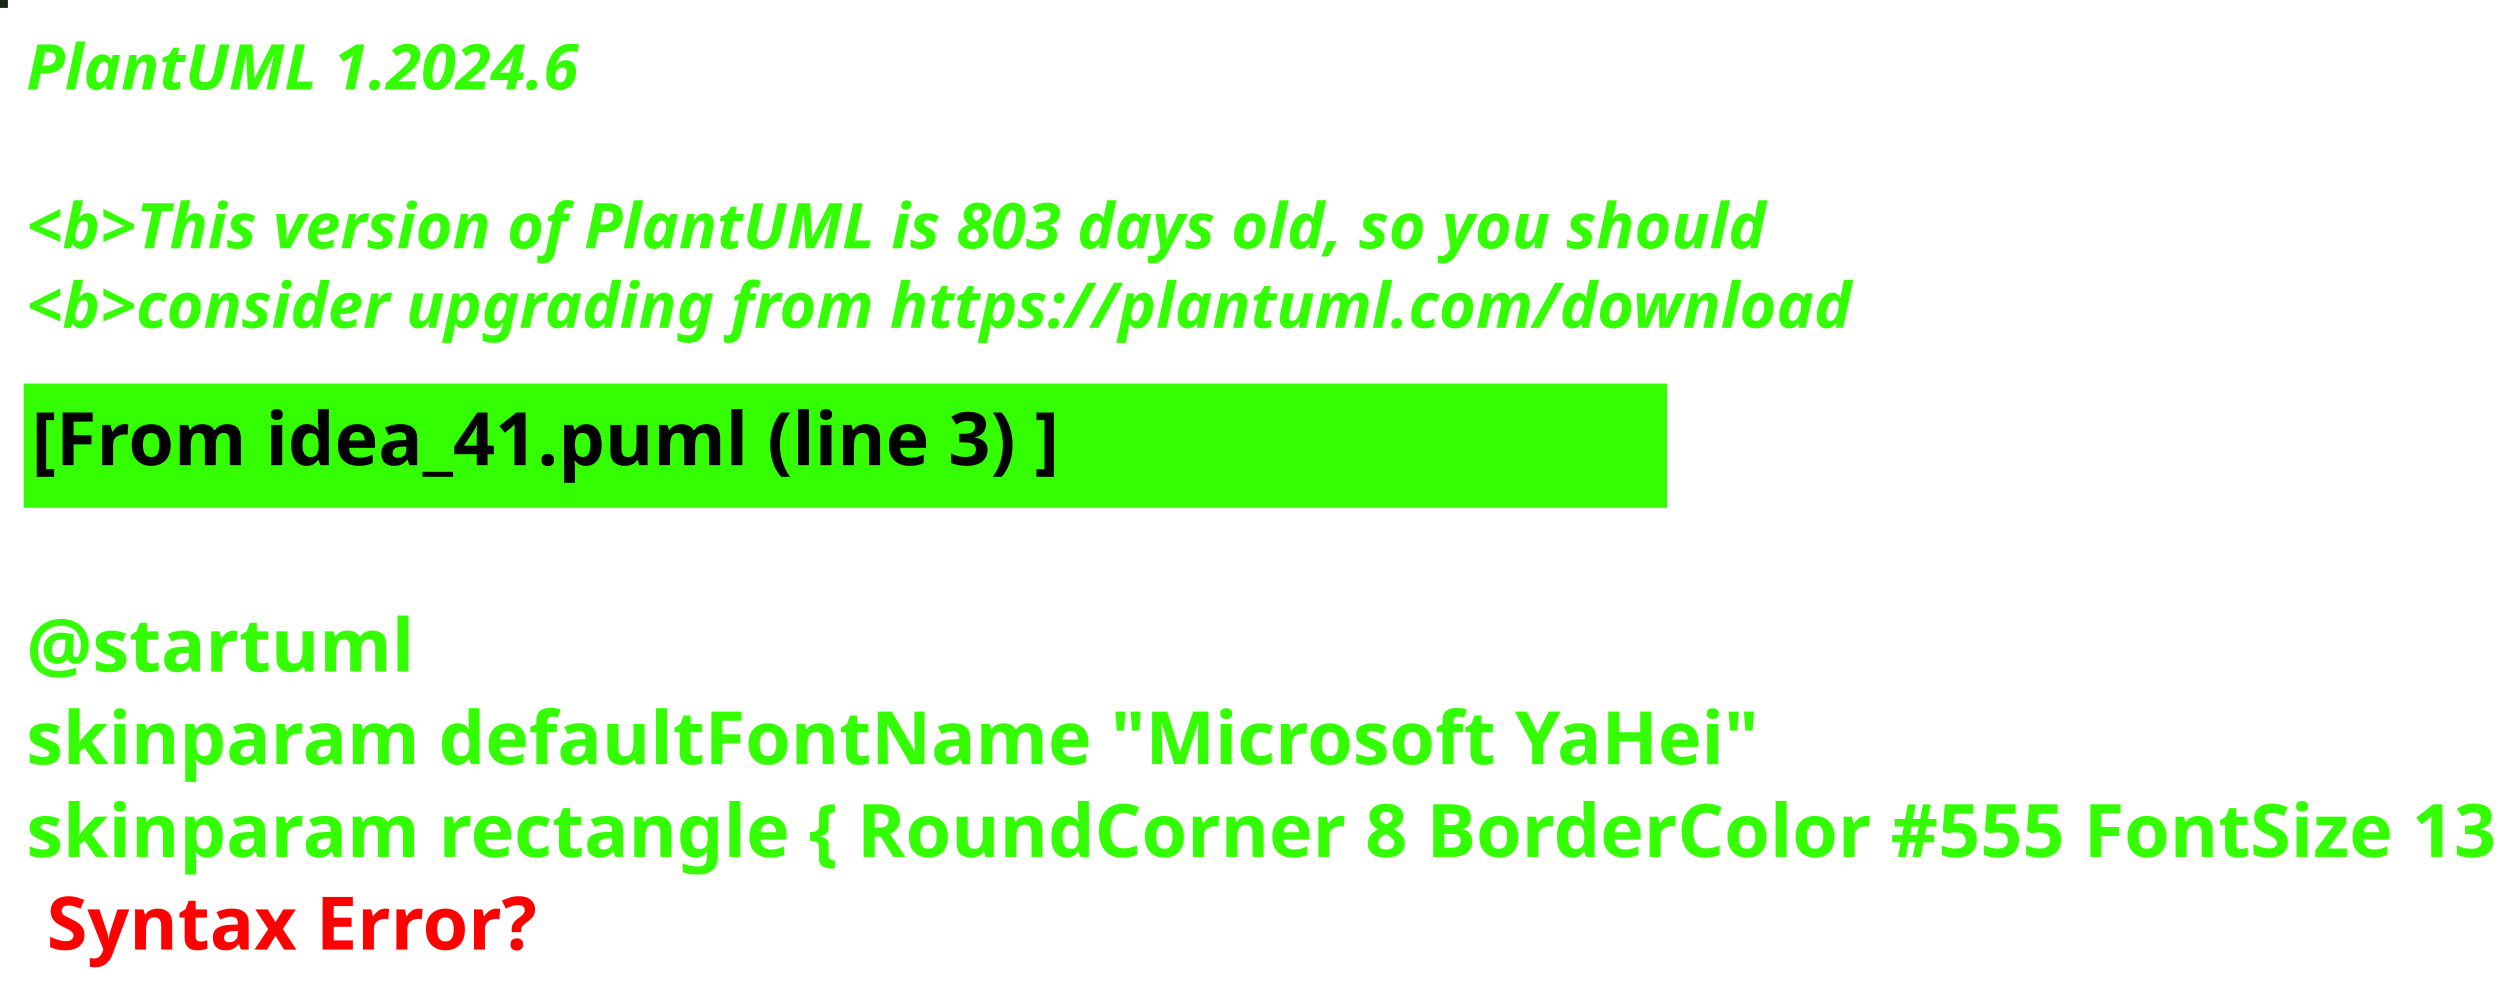
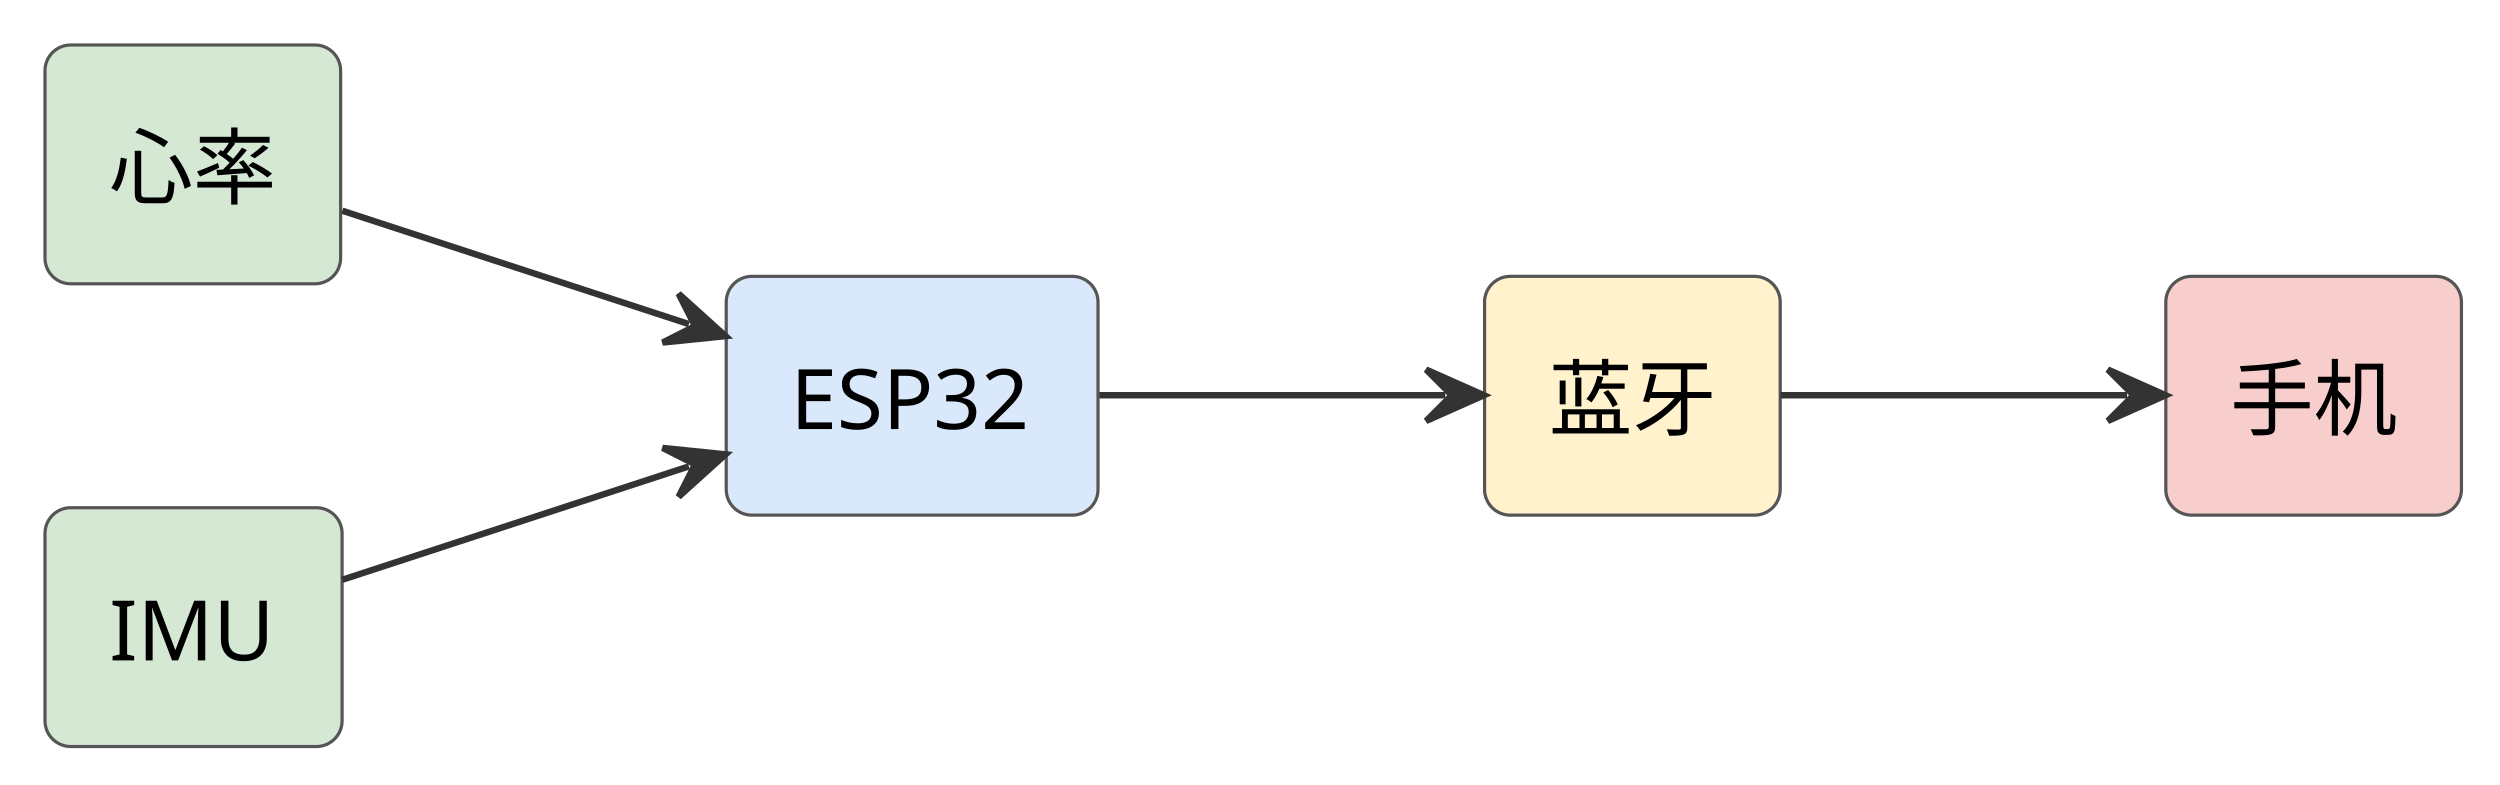
- <svg xmlns="http://www.w3.org/2000/svg" contentStyleType="text/css" height="191px" preserveAspectRatio="none" style="width:475px;height:191px;background:#000000;" version="1.1" viewBox="0 0 475 191" width="475px" zoomAndPan="magnify">
+ <svg xmlns="http://www.w3.org/2000/svg" contentStyleType="text/css" height="122px" preserveAspectRatio="none" style="width:389px;height:122px;background:#FFFFFF;" version="1.1" viewBox="0 0 389 122" width="389px" zoomAndPan="magnify">
  <defs />
  <g>
-     <rect fill="#182618" height="1" style="stroke:#182618;stroke-width:1.0;" width="1" x="0" y="0" />
-     <text fill="#33FF02" font-family="sans-serif" font-size="12" font-style="italic" font-weight="bold" lengthAdjust="spacing" textLength="105.375" x="5" y="17">PlantUML 1.2024.6</text>
-     <text fill="#33FF02" font-family="sans-serif" font-size="12" font-style="italic" font-weight="bold" lengthAdjust="spacing" textLength="3.334" x="5" y="32.094"> </text>
-     <text fill="#33FF02" font-family="sans-serif" font-size="12" font-style="italic" font-weight="bold" lengthAdjust="spacing" textLength="342.07" x="5" y="47.188">&lt;b&gt;This version of PlantUML is 803 days old, so you should</text>
-     <text fill="#33FF02" font-family="sans-serif" font-size="12" font-style="italic" font-weight="bold" lengthAdjust="spacing" textLength="344.01" x="5" y="62.281">&lt;b&gt;consider upgrading from https://plantuml.com/download</text>
-     <rect fill="#33FF02" height="22.609" style="stroke:#33FF02;stroke-width:1.0;" width="311.227" x="5" y="73.375" />
-     <text fill="#000000" font-family="sans-serif" font-size="14" font-weight="bold" lengthAdjust="spacing" textLength="189.814" x="6" y="88.375">[From idea_41.puml (line 3) ]</text>
-     <text fill="#33FF02" font-family="sans-serif" font-size="14" font-weight="bold" lengthAdjust="spacing" textLength="3.89" x="5" y="109.984"> </text>
-     <text fill="#33FF02" font-family="sans-serif" font-size="14" font-weight="bold" lengthAdjust="spacing" textLength="68.886" x="5" y="127.594">@startuml</text>
-     <text fill="#33FF02" font-family="sans-serif" font-size="14" font-weight="bold" lengthAdjust="spacing" textLength="311.227" x="5" y="145.203">skinparam defaultFontName "Microsoft YaHei"</text>
-     <text fill="#33FF02" font-family="sans-serif" font-size="14" font-weight="bold" lengthAdjust="spacing" text-decoration="wavy underline" textLength="463.682" x="5" y="162.812">skinparam rectangle { RoundCorner 8 BorderColor #555 FontSize 13 }</text>
-     <text fill="#FF0000" font-family="sans-serif" font-size="14" font-weight="bold" lengthAdjust="spacing" textLength="92.586" x="8.89" y="180.422">Syntax Error?</text>
+     <g id="elem_hr">
+       <rect fill="#D5E8D4" height="37.158" rx="4" ry="4" style="stroke:#555555;stroke-width:0.5;" width="46" x="7" y="7" />
+       <text fill="#000000" font-family="Microsoft YaHei" font-size="13" lengthAdjust="spacing" textLength="26" x="17" y="30.755">心率</text>
+     </g>
+     <g id="elem_imu">
+       <rect fill="#D5E8D4" height="37.158" rx="4" ry="4" style="stroke:#555555;stroke-width:0.5;" width="46.228" x="7" y="79" />
+       <text fill="#000000" font-family="Microsoft YaHei" font-size="13" lengthAdjust="spacing" textLength="26.229" x="17" y="102.755">IMU</text>
+     </g>
+     <g id="elem_esp">
+       <rect fill="#DAE8FC" height="37.158" rx="4" ry="4" style="stroke:#555555;stroke-width:0.5;" width="57.851" x="113" y="43" />
+       <text fill="#000000" font-family="Microsoft YaHei" font-size="13" lengthAdjust="spacing" textLength="37.851" x="123" y="66.755">ESP32</text>
+     </g>
+     <g id="elem_bt">
+       <rect fill="#FFF2CC" height="37.158" rx="4" ry="4" style="stroke:#555555;stroke-width:0.5;" width="46" x="231" y="43" />
+       <text fill="#000000" font-family="Microsoft YaHei" font-size="13" lengthAdjust="spacing" textLength="26" x="241" y="66.755">蓝牙</text>
+     </g>
+     <g id="elem_app">
+       <rect fill="#F8CECC" height="37.158" rx="4" ry="4" style="stroke:#555555;stroke-width:0.5;" width="46" x="337" y="43" />
+       <text fill="#000000" font-family="Microsoft YaHei" font-size="13" lengthAdjust="spacing" textLength="26" x="347" y="66.755">手机</text>
+     </g>
+     <g id="link_hr_esp">
+       <path d="M53.26,32.79 C70.46,38.41 88.677,44.374 107.198,50.434 " fill="none" id="hr-to-esp" style="stroke:#333333;stroke-width:1.0;" />
+       <polygon fill="#333333" points="112.9,52.3,105.59,45.699,108.148,50.745,103.102,53.303,112.9,52.3" style="stroke:#333333;stroke-width:1.0;" />
+     </g>
+     <g id="link_imu_esp">
+       <path d="M53.26,90.21 C70.46,84.59 88.677,78.626 107.198,72.566 " fill="none" id="imu-to-esp" style="stroke:#333333;stroke-width:1.0;" />
+       <polygon fill="#333333" points="112.9,70.7,103.102,69.697,108.148,72.255,105.59,77.301,112.9,70.7" style="stroke:#333333;stroke-width:1.0;" />
+     </g>
+     <g id="link_esp_bt">
+       <path d="M171.04,61.5 C189.63,61.5 207.67,61.5 224.9,61.5 " fill="none" id="esp-to-bt" style="stroke:#333333;stroke-width:1.0;" />
+       <polygon fill="#333333" points="230.9,61.5,221.9,57.5,225.9,61.5,221.9,65.5,230.9,61.5" style="stroke:#333333;stroke-width:1.0;" />
+     </g>
+     <g id="link_bt_app">
+       <path d="M277.06,61.5 C294.7,61.5 313.34,61.5 330.98,61.5 " fill="none" id="bt-to-app" style="stroke:#333333;stroke-width:1.0;" />
+       <polygon fill="#333333" points="336.98,61.5,327.98,57.5,331.98,61.5,327.98,65.5,336.98,61.5" style="stroke:#333333;stroke-width:1.0;" />
+     </g>
  </g>
</svg>
